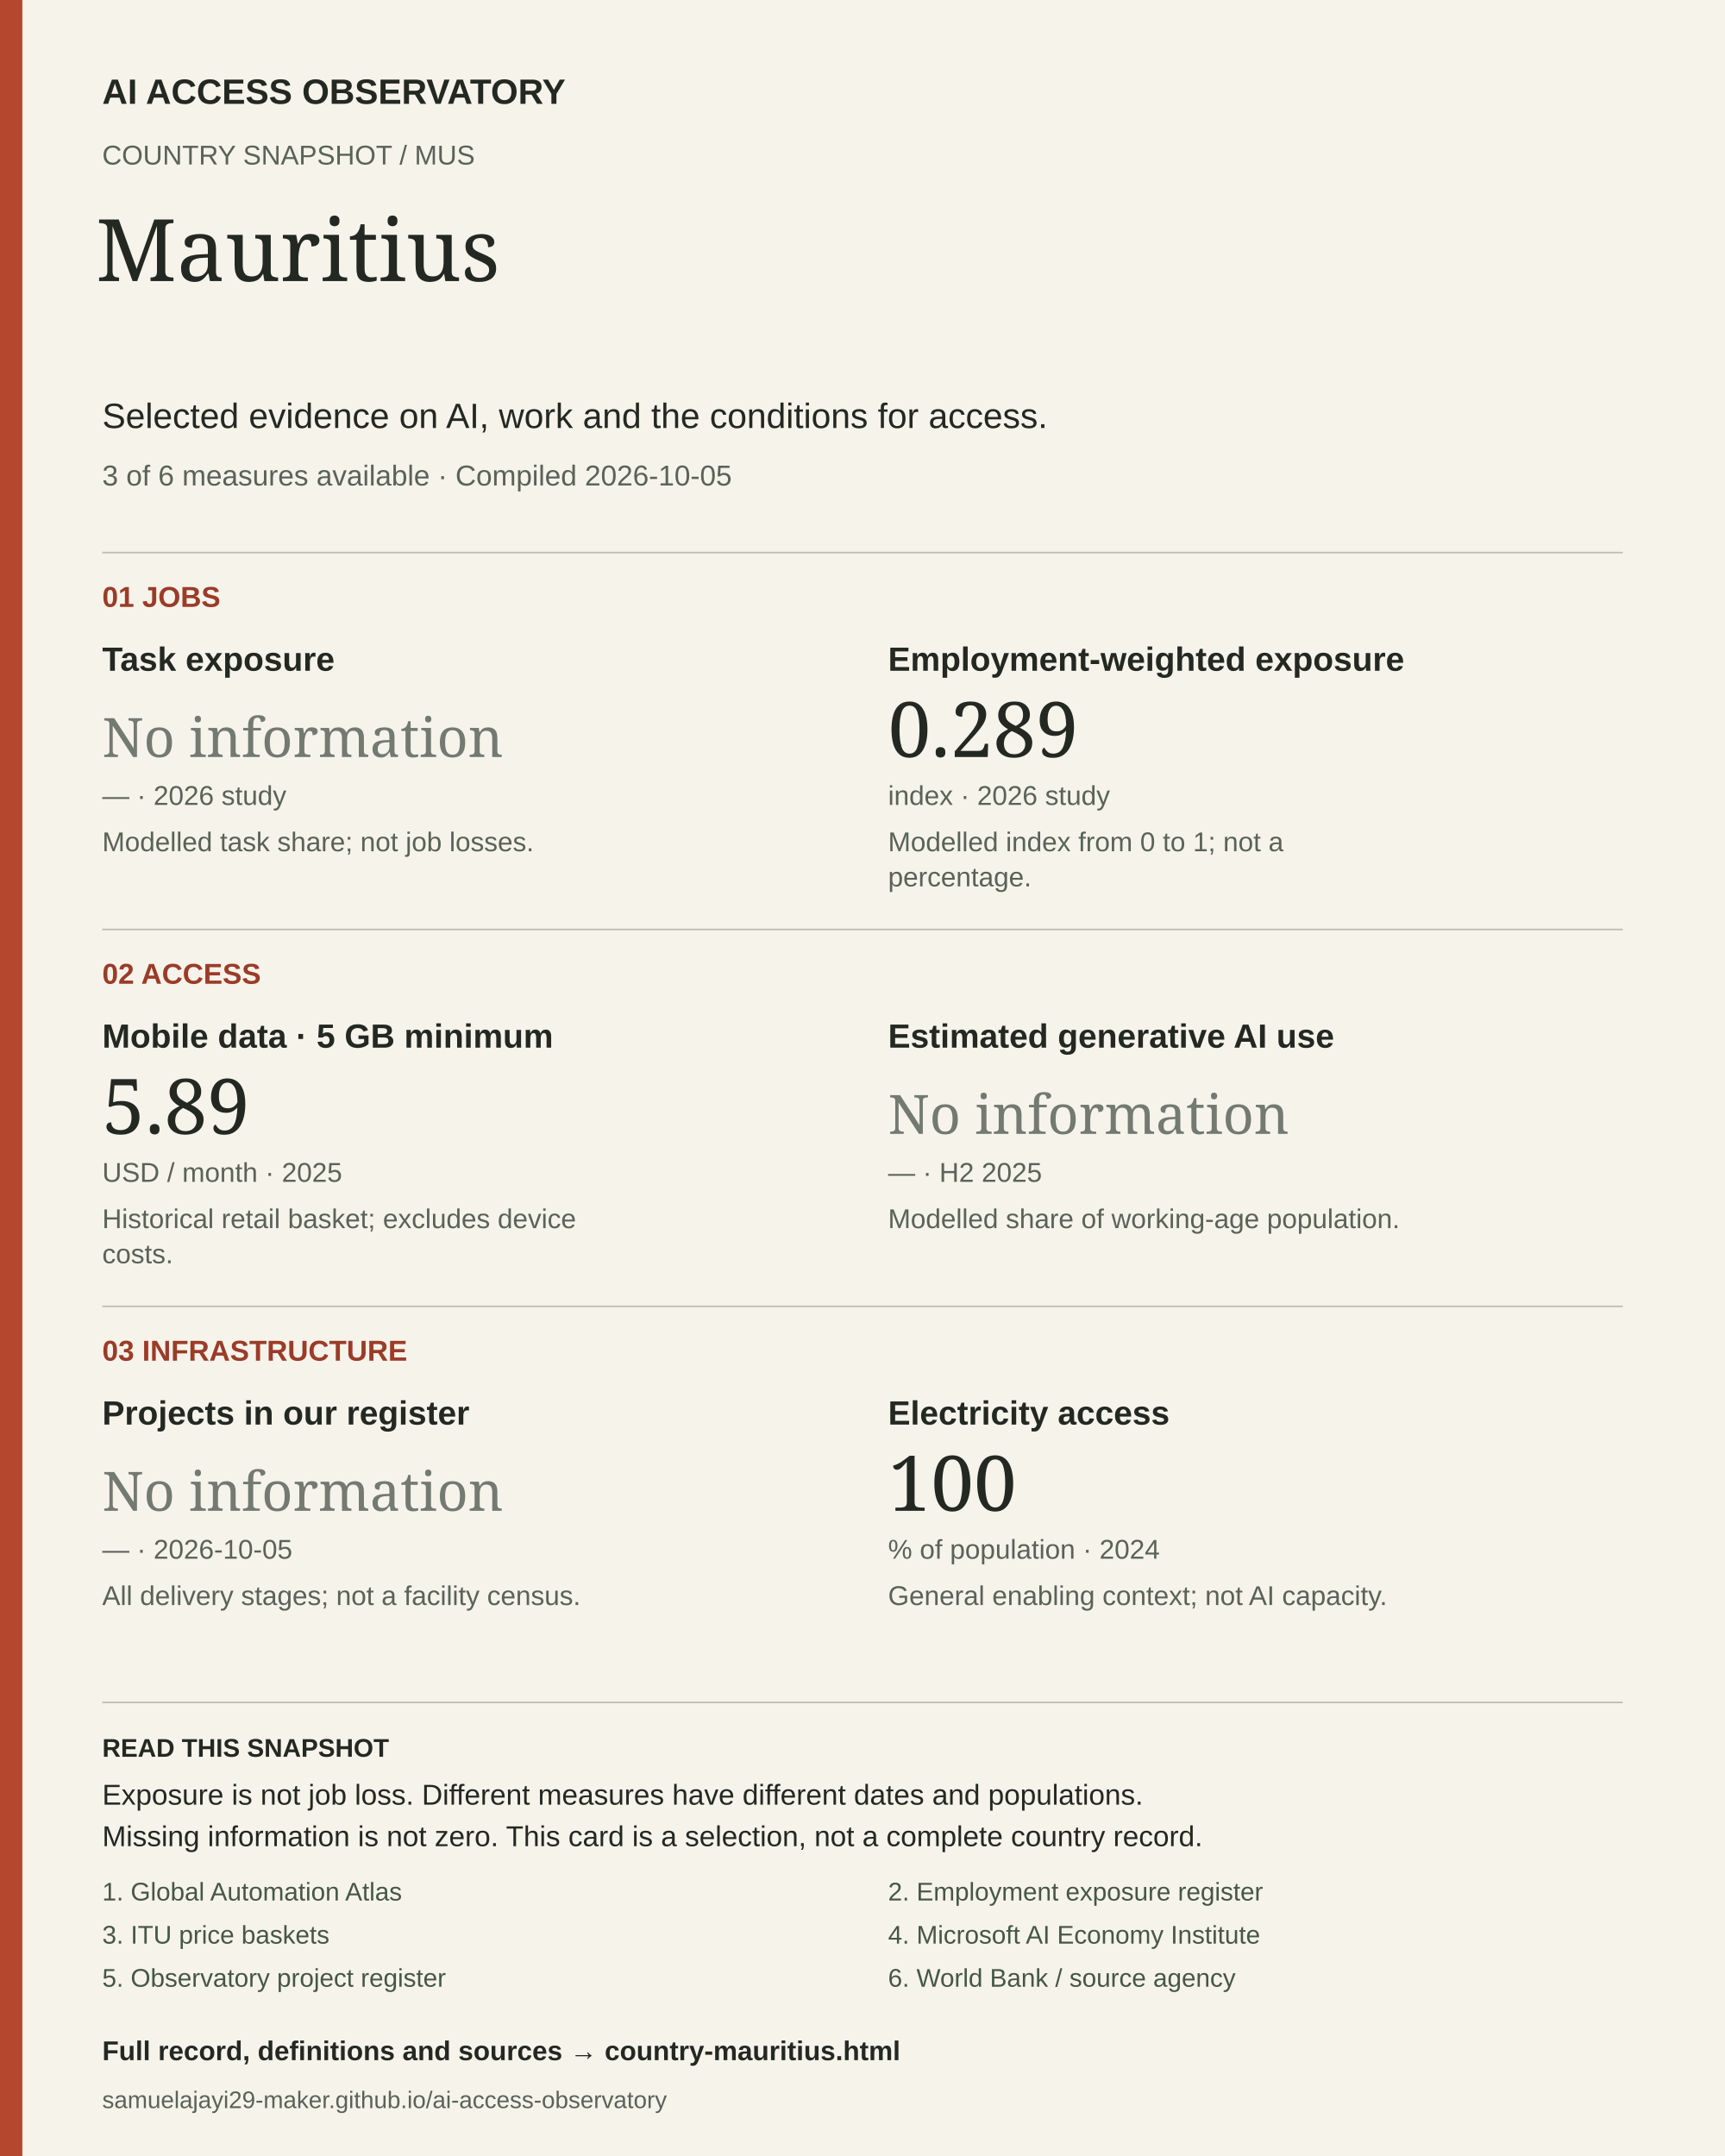
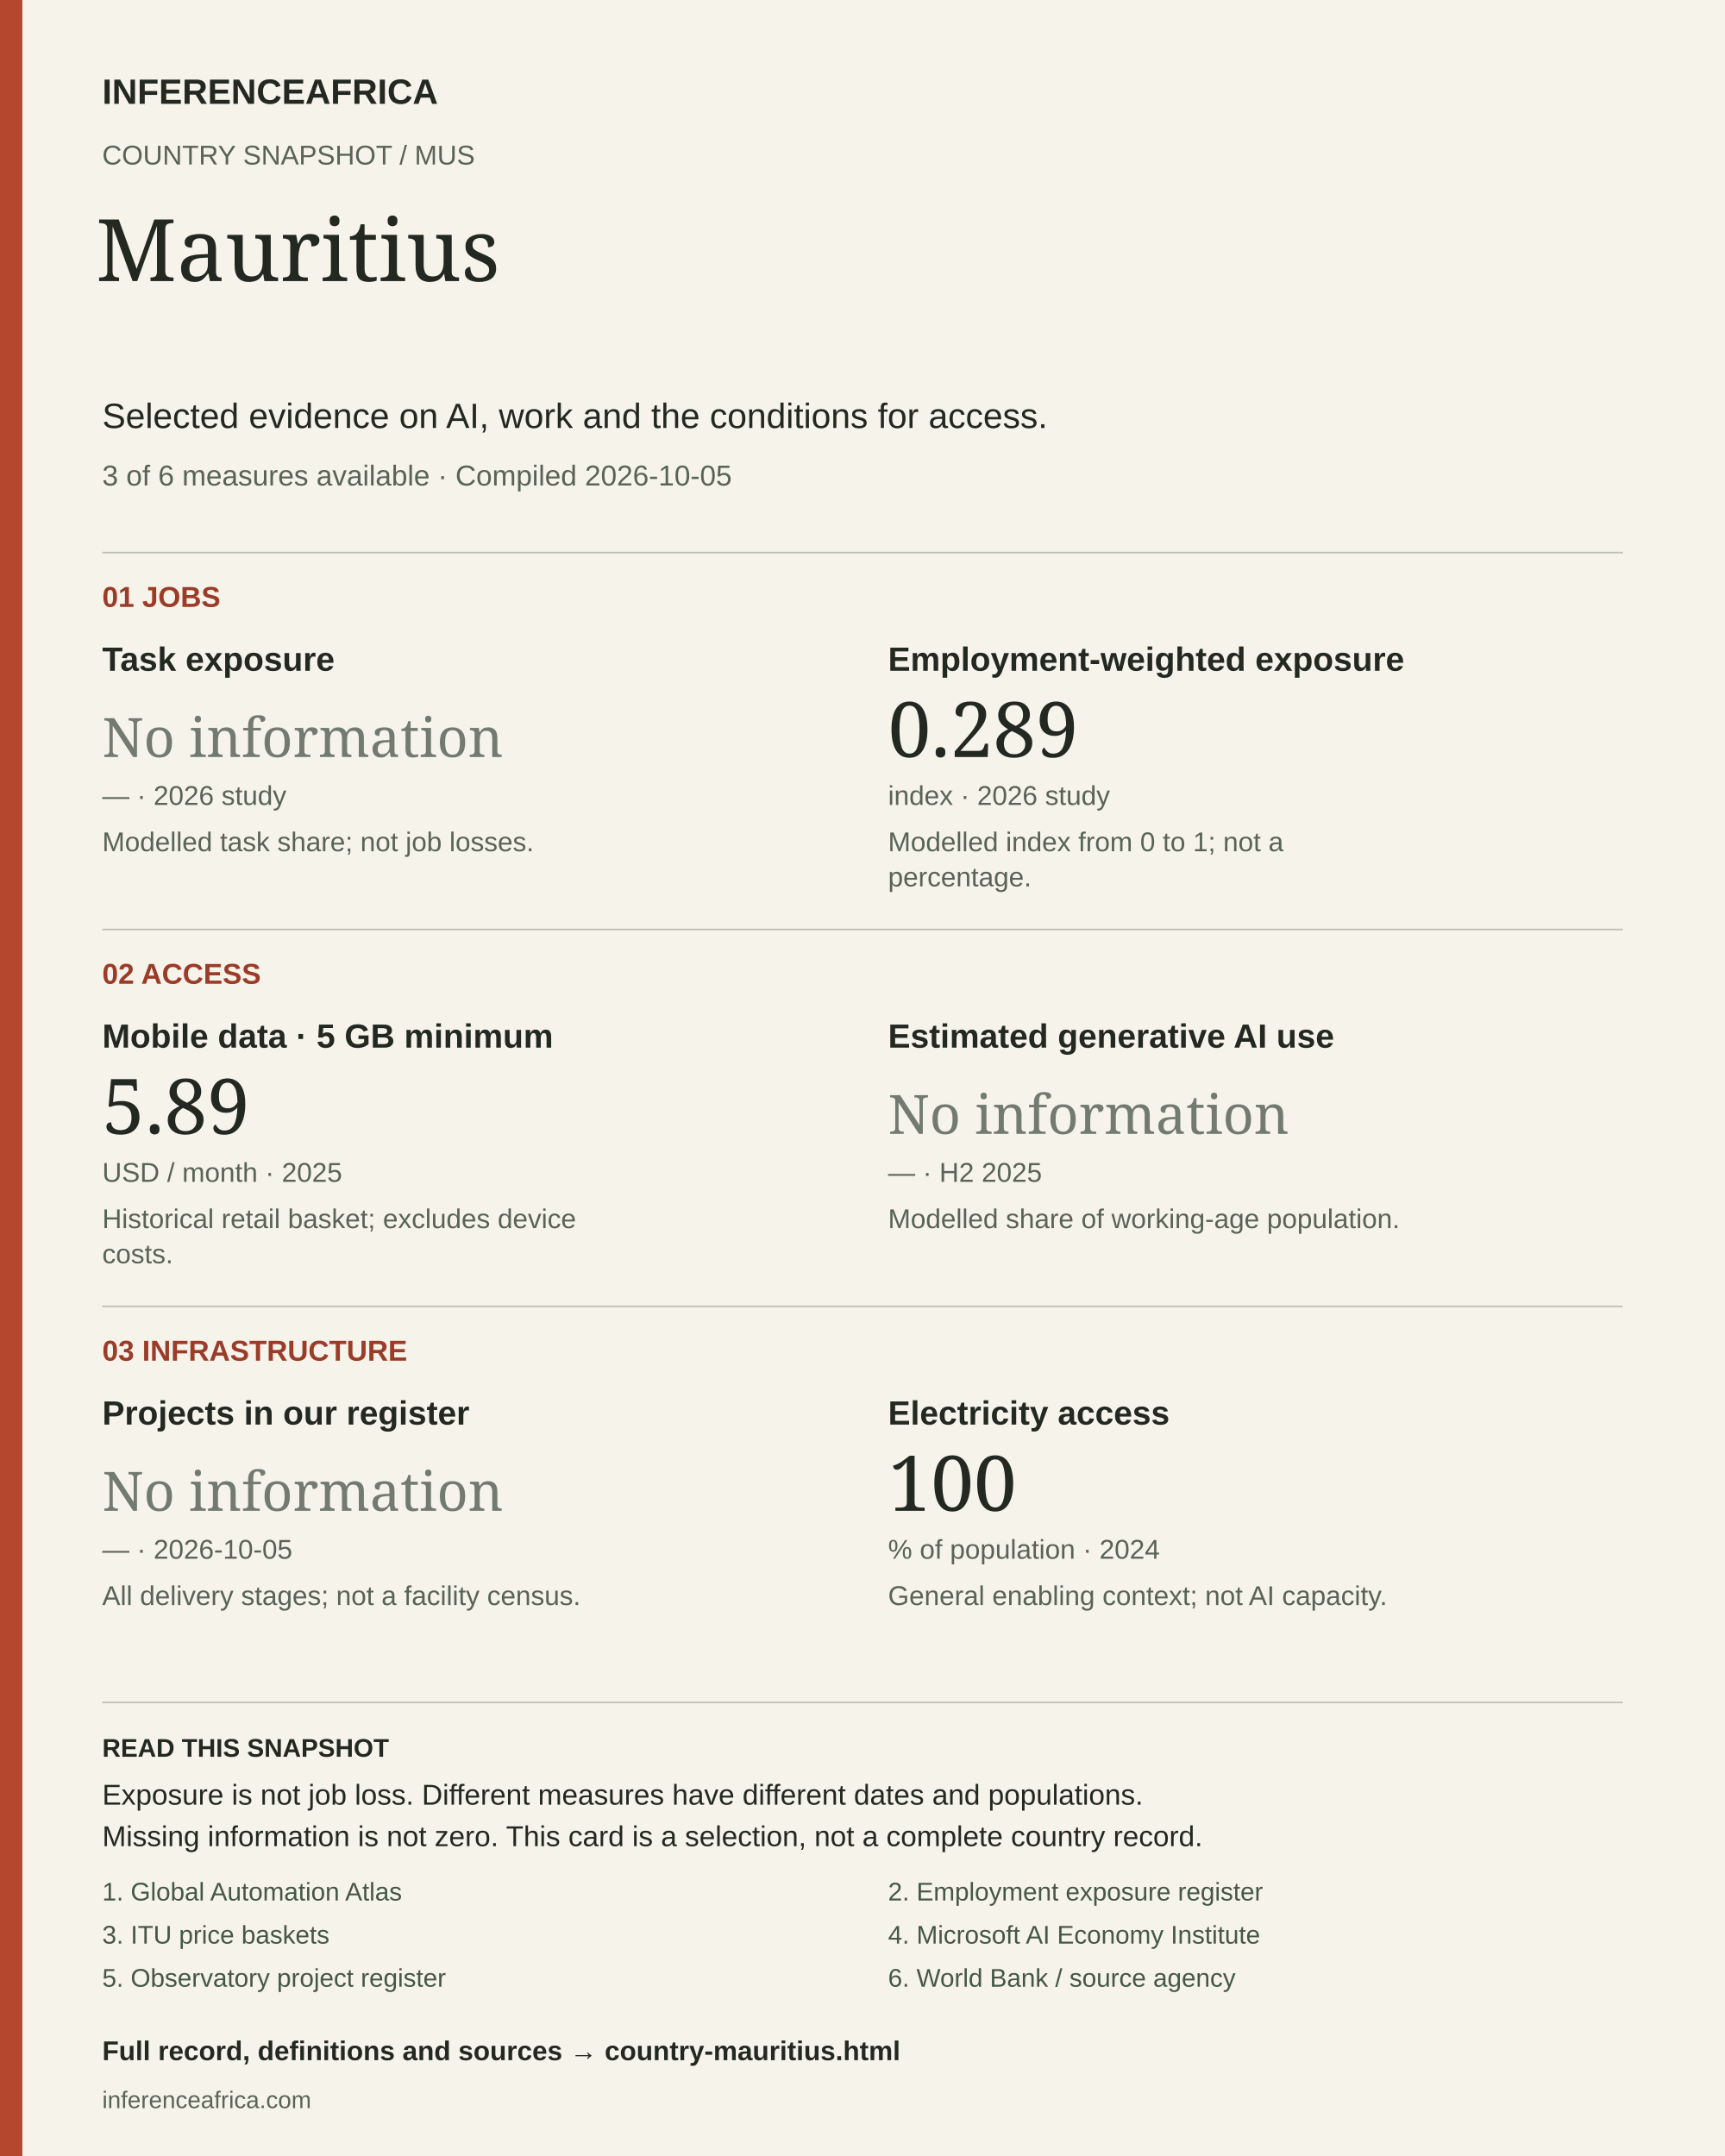
<svg xmlns="http://www.w3.org/2000/svg" width="1080" height="1350" viewBox="0 0 1080 1350" role="img" aria-labelledby="title desc">
  <rect width="1080" height="1350" fill="#f6f3eb" />
  <rect width="14" height="1350" fill="#b5472f" />
-   <text x="64" y="65" font-size="22" fill="#232922" font-weight="700" font-family="Arial, sans-serif">AI ACCESS OBSERVATORY</text>
+   <text x="64" y="65" font-size="22" fill="#232922" font-weight="700" font-family="Arial, sans-serif">INFERENCEAFRICA</text>
  <text x="64" y="103" font-size="17" fill="#596356" font-weight="400" font-family="Arial, sans-serif">COUNTRY SNAPSHOT  /  MUS</text>
  <text x="60" y="176" font-size="54" fill="#232922" font-weight="400" font-family="Georgia, serif">Mauritius</text>
  <text x="64" y="268" font-size="22" fill="#232922" font-weight="400" font-family="Arial, sans-serif">Selected evidence on AI, work and the conditions for access.</text>
  <text x="64" y="304" font-size="18" fill="#596356" font-weight="400" font-family="Arial, sans-serif">3 of 6 measures available  ·  Compiled 2026-10-05</text>
  <line x1="64" y1="346" x2="1016" y2="346" stroke="#bbc1b3" />
  <text x="64" y="380" font-size="18" fill="#9a3c28" font-weight="700" font-family="Arial, sans-serif">01  JOBS</text>
  <text x="64" y="420" font-size="21" fill="#232922" font-weight="700" font-family="Arial, sans-serif">Task exposure</text>
  <text x="64" y="474" font-size="34" fill="#737a70" font-weight="400" font-family="Georgia, serif">No information</text>
  <text x="64" y="504" font-size="17" fill="#596356" font-weight="400" font-family="Arial, sans-serif">—  ·  2026 study</text>
  <text x="64" y="533" font-size="17" fill="#596356" font-weight="400" font-family="Arial, sans-serif">Modelled task share; not job losses.</text>
  <text x="556" y="420" font-size="21" fill="#232922" font-weight="700" font-family="Arial, sans-serif">Employment-weighted exposure</text>
  <text x="556" y="474" font-size="48" fill="#232922" font-weight="400" font-family="Georgia, serif">0.289</text>
  <text x="556" y="504" font-size="17" fill="#596356" font-weight="400" font-family="Arial, sans-serif">index  ·  2026 study</text>
  <text x="556" y="533" font-size="17" fill="#596356" font-weight="400" font-family="Arial, sans-serif">Modelled index from 0 to 1; not a</text>
  <text x="556" y="555" font-size="17" fill="#596356" font-weight="400" font-family="Arial, sans-serif">percentage.</text>
  <line x1="64" y1="582" x2="1016" y2="582" stroke="#bbc1b3" />
  <text x="64" y="616" font-size="18" fill="#9a3c28" font-weight="700" font-family="Arial, sans-serif">02  ACCESS</text>
  <text x="64" y="656" font-size="21" fill="#232922" font-weight="700" font-family="Arial, sans-serif">Mobile data · 5 GB minimum</text>
  <text x="64" y="710" font-size="48" fill="#232922" font-weight="400" font-family="Georgia, serif">5.89</text>
  <text x="64" y="740" font-size="17" fill="#596356" font-weight="400" font-family="Arial, sans-serif">USD / month  ·  2025</text>
  <text x="64" y="769" font-size="17" fill="#596356" font-weight="400" font-family="Arial, sans-serif">Historical retail basket; excludes device</text>
  <text x="64" y="791" font-size="17" fill="#596356" font-weight="400" font-family="Arial, sans-serif">costs.</text>
  <text x="556" y="656" font-size="21" fill="#232922" font-weight="700" font-family="Arial, sans-serif">Estimated generative AI use</text>
  <text x="556" y="710" font-size="34" fill="#737a70" font-weight="400" font-family="Georgia, serif">No information</text>
  <text x="556" y="740" font-size="17" fill="#596356" font-weight="400" font-family="Arial, sans-serif">—  ·  H2 2025</text>
  <text x="556" y="769" font-size="17" fill="#596356" font-weight="400" font-family="Arial, sans-serif">Modelled share of working-age population.</text>
  <line x1="64" y1="818" x2="1016" y2="818" stroke="#bbc1b3" />
  <text x="64" y="852" font-size="18" fill="#9a3c28" font-weight="700" font-family="Arial, sans-serif">03  INFRASTRUCTURE</text>
  <text x="64" y="892" font-size="21" fill="#232922" font-weight="700" font-family="Arial, sans-serif">Projects in our register</text>
  <text x="64" y="946" font-size="34" fill="#737a70" font-weight="400" font-family="Georgia, serif">No information</text>
  <text x="64" y="976" font-size="17" fill="#596356" font-weight="400" font-family="Arial, sans-serif">—  ·  2026-10-05</text>
  <text x="64" y="1005" font-size="17" fill="#596356" font-weight="400" font-family="Arial, sans-serif">All delivery stages; not a facility census.</text>
  <text x="556" y="892" font-size="21" fill="#232922" font-weight="700" font-family="Arial, sans-serif">Electricity access</text>
  <text x="556" y="946" font-size="48" fill="#232922" font-weight="400" font-family="Georgia, serif">100</text>
  <text x="556" y="976" font-size="17" fill="#596356" font-weight="400" font-family="Arial, sans-serif">% of population  ·  2024</text>
  <text x="556" y="1005" font-size="17" fill="#596356" font-weight="400" font-family="Arial, sans-serif">General enabling context; not AI capacity.</text>
  <line x1="64" y1="1066" x2="1016" y2="1066" stroke="#bbc1b3" />
  <text x="64" y="1100" font-size="16" fill="#232922" font-weight="700" font-family="Arial, sans-serif">READ THIS SNAPSHOT</text>
  <text x="64" y="1130" font-size="18" fill="#232922" font-weight="400" font-family="Arial, sans-serif">Exposure is not job loss. Different measures have different dates and populations.</text>
  <text x="64" y="1156" font-size="18" fill="#232922" font-weight="400" font-family="Arial, sans-serif">Missing information is not zero. This card is a selection, not a complete country record.</text>
-   <a href="https://samuelajayi29-maker.github.io/ai-access-observatory/data/jobs-atlas-exposure.csv">
+   <a href="https://inferenceafrica.com/data/jobs-atlas-exposure.csv">
    <text x="64" y="1190" font-size="16" fill="#465745" font-weight="400" font-family="Arial, sans-serif">1. Global Automation Atlas</text>
  </a>
  <a href="https://arxiv.org/abs/2607.05404">
    <text x="556" y="1190" font-size="16" fill="#465745" font-weight="400" font-family="Arial, sans-serif">2. Employment exposure register</text>
  </a>
  <a href="https://www.itu.int/en/ITU-D/Statistics/Documents/ICT_Prices/ITU_ICTPriceBaskets_2008-2025.xlsx">
    <text x="64" y="1217" font-size="16" fill="#465745" font-weight="400" font-family="Arial, sans-serif">3. ITU price baskets</text>
  </a>
  <a href="https://www.microsoft.com/en-us/research/wp-content/uploads/2026/01/Microsoft-AI-Diffusion-Report-January-2026.pdf">
    <text x="556" y="1217" font-size="16" fill="#465745" font-weight="400" font-family="Arial, sans-serif">4. Microsoft AI Economy Institute</text>
  </a>
-   <a href="https://samuelajayi29-maker.github.io/ai-access-observatory/data/infra-projects.csv">
+   <a href="https://inferenceafrica.com/data/infra-projects.csv">
    <text x="64" y="1244" font-size="16" fill="#465745" font-weight="400" font-family="Arial, sans-serif">5. Observatory project register</text>
  </a>
  <a href="https://api.worldbank.org/v2/country/MUS/indicator/EG.ELC.ACCS.ZS?format=json&amp;mrnev=1&amp;per_page=100">
    <text x="556" y="1244" font-size="16" fill="#465745" font-weight="400" font-family="Arial, sans-serif">6. World Bank / source agency</text>
  </a>
-   <a href="https://samuelajayi29-maker.github.io/ai-access-observatory/country-mauritius.html">
+   <a href="https://inferenceafrica.com/country-mauritius.html">
    <text x="64" y="1290" font-size="17" fill="#232922" font-weight="700" font-family="Arial, sans-serif">Full record, definitions and sources → country-mauritius.html</text>
  </a>
-   <text x="64" y="1320" font-size="15" fill="#596356" font-weight="400" font-family="Arial, sans-serif">samuelajayi29-maker.github.io/ai-access-observatory</text>
+   <text x="64" y="1320" font-size="15" fill="#596356" font-weight="400" font-family="Arial, sans-serif">inferenceafrica.com</text>
</svg>
